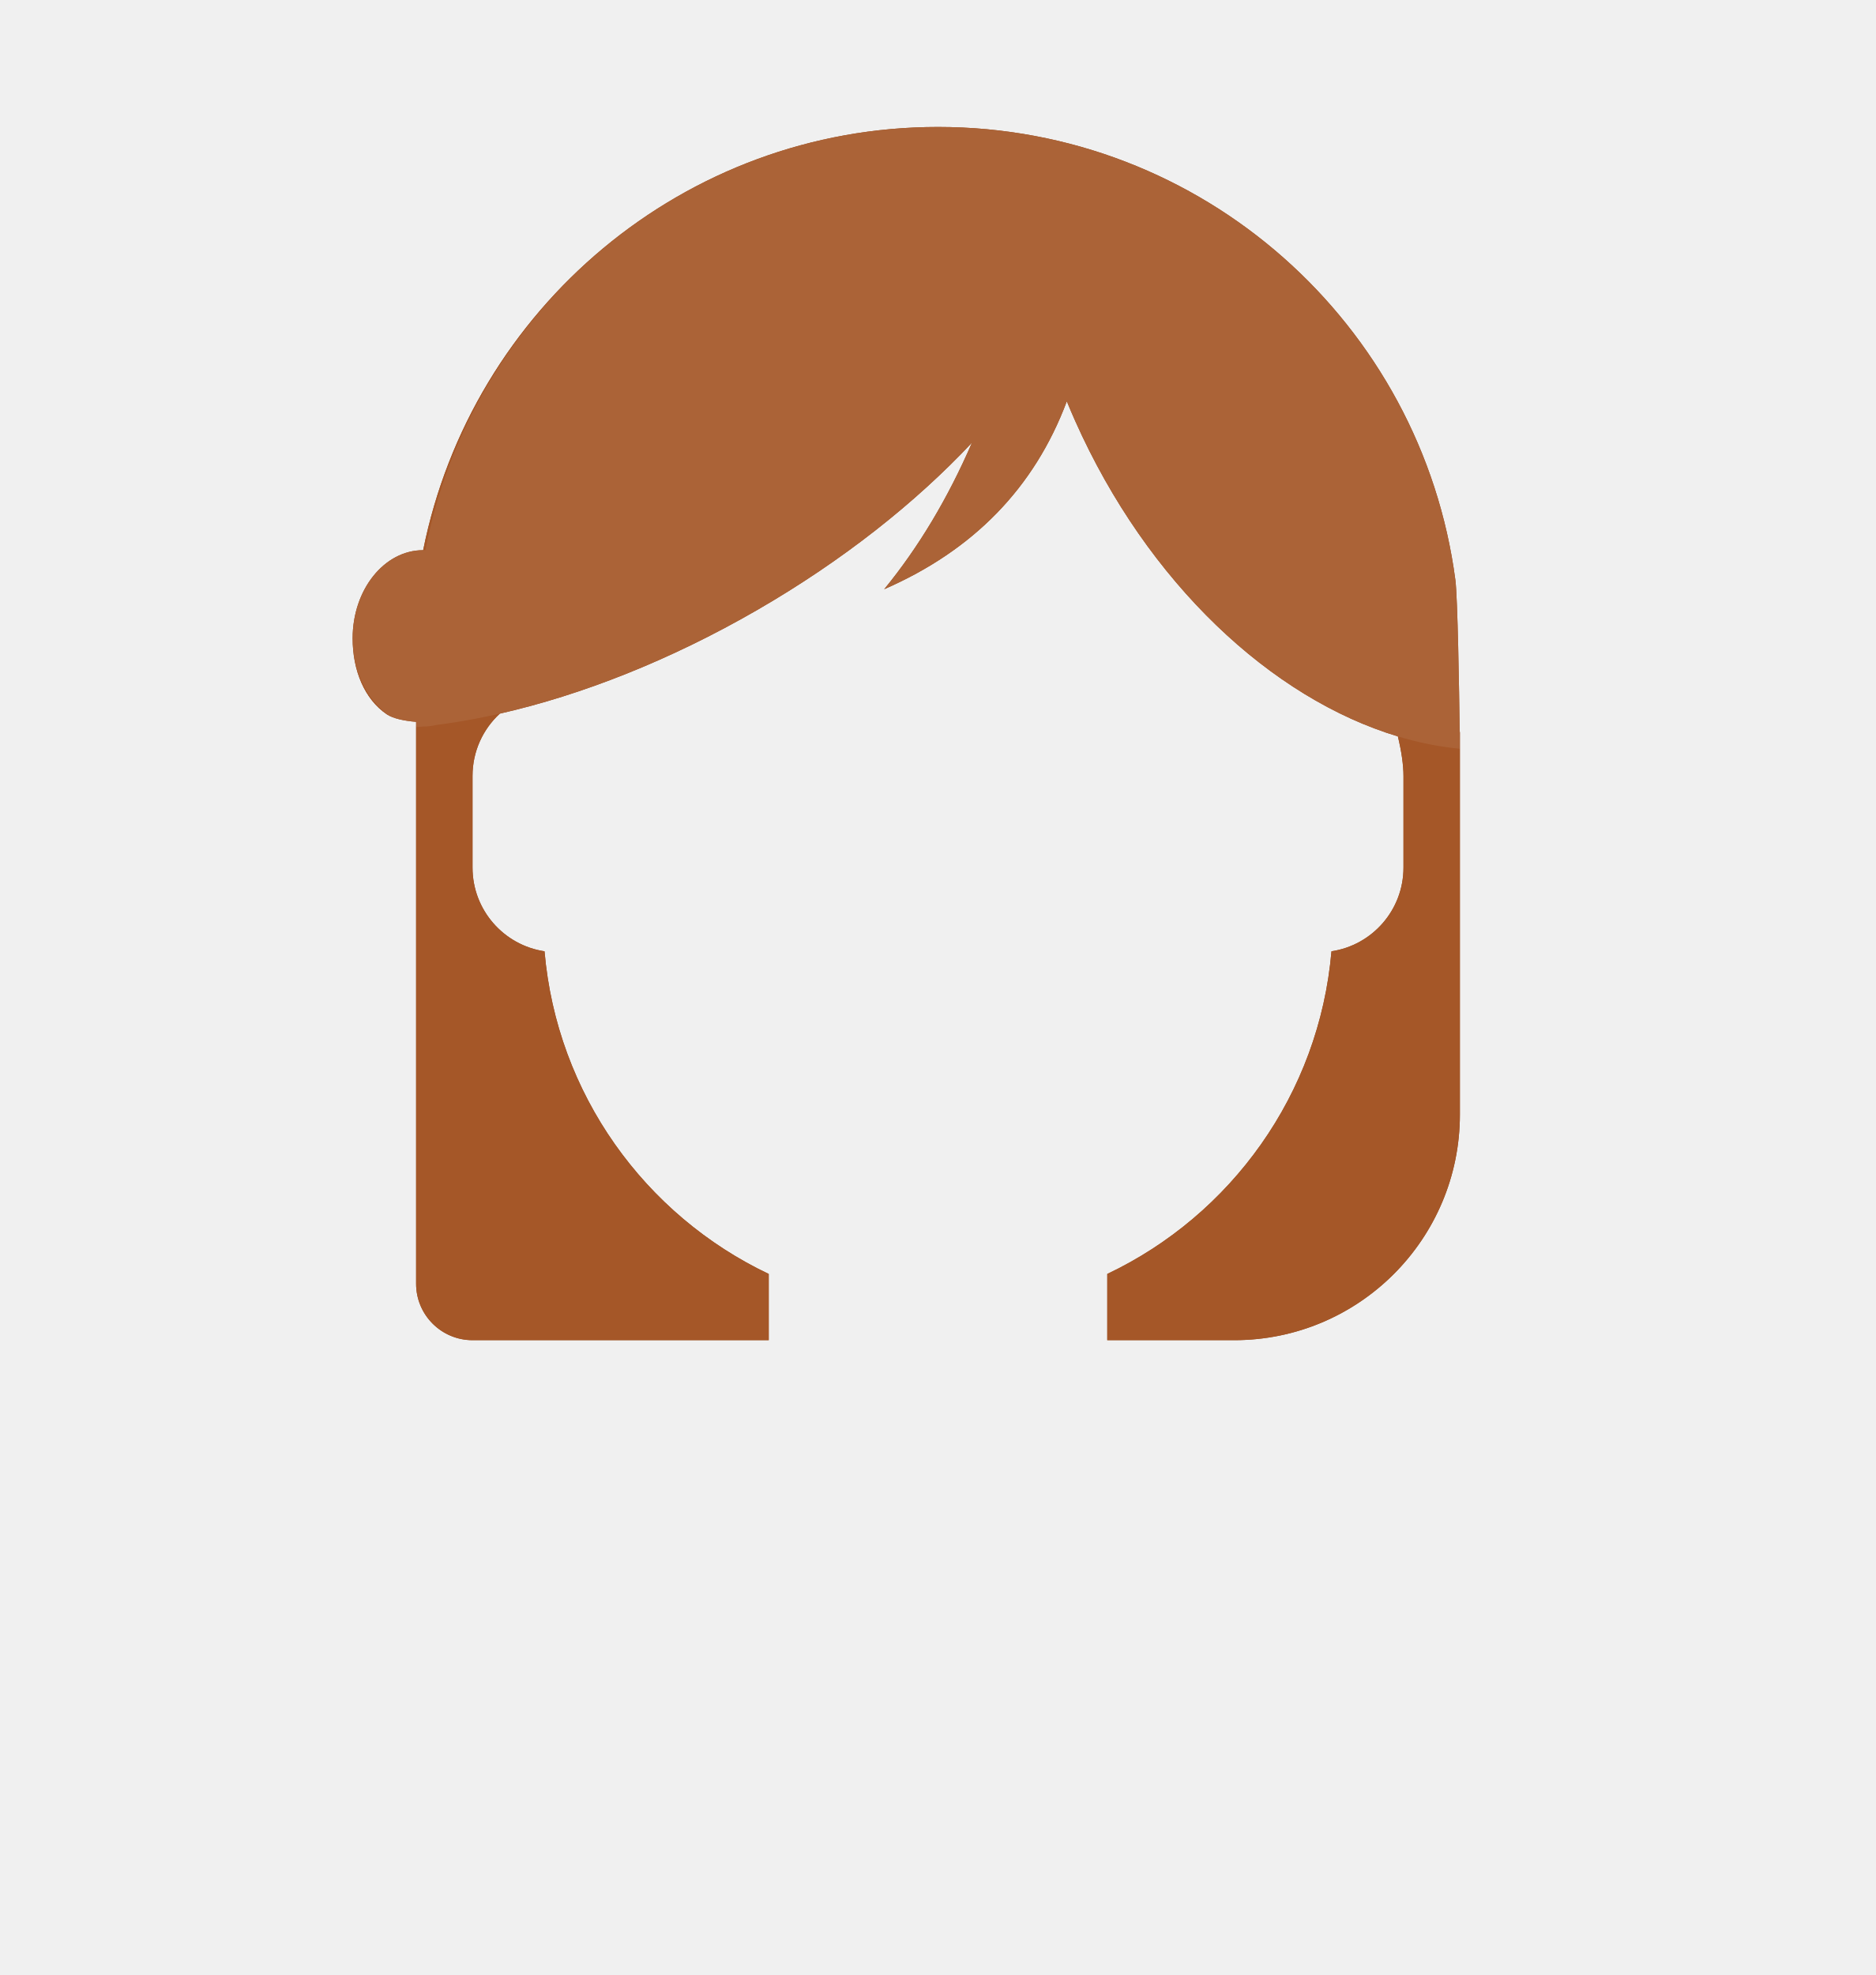
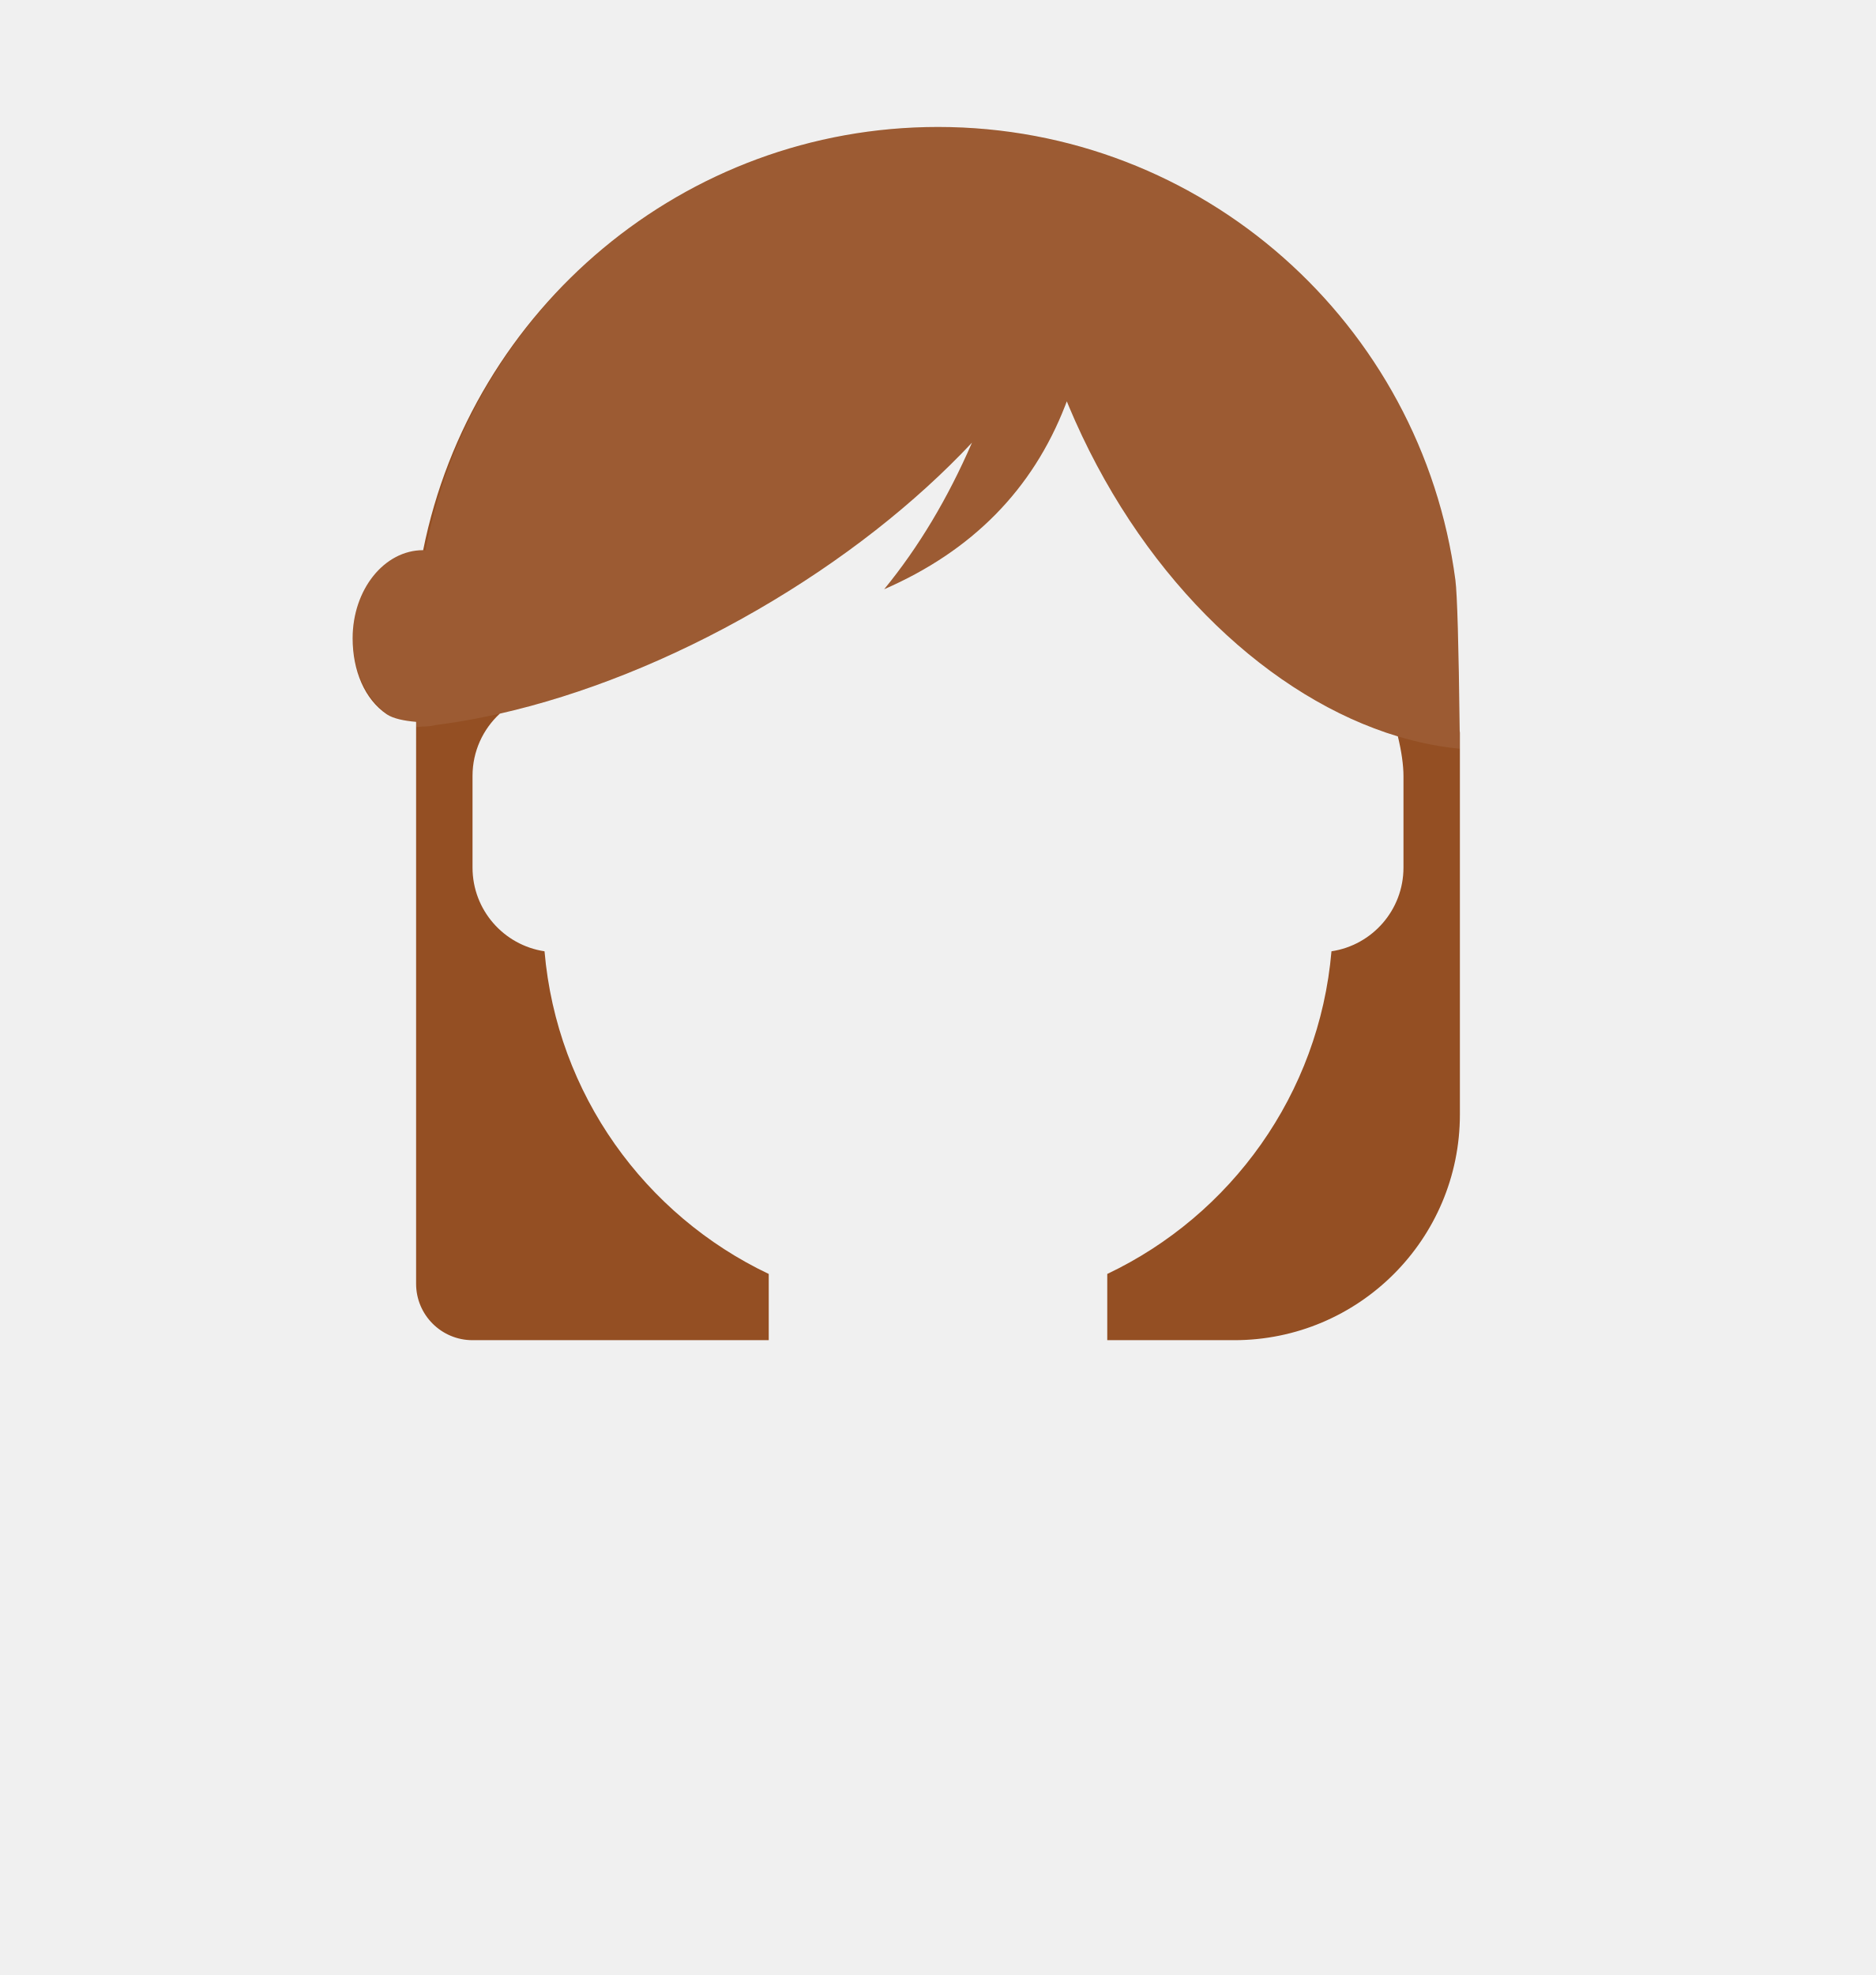
- <svg xmlns="http://www.w3.org/2000/svg" xmlns:xlink="http://www.w3.org/1999/xlink" width="266px" height="280px" viewbox="0 0 266 280" version="1.1">
+ <svg xmlns="http://www.w3.org/2000/svg" xmlns:xlink="http://www.w3.org/1999/xlink" width="266px" height="280px" viewBox="0 0 266 280" version="1.1">
  <defs>
-     <path d="M0 72.5C0 77.051 1.695 81.143 4.853 83.273C5.758 83.883 7.324 84.198 9 84.34L9 164C9 168.418 12.582 172 17 172L59 172L59 162.611C41.469 154.283 28.952 137.115 27.209 116.867C21.431 116.002 17 111.019 17 105L17 92C17 88.509 18.49 85.367 20.869 83.174C32.409 80.555 44.971 75.638 57.342 68.495C69.473 61.491 79.844 53.258 87.821 44.752Q82.681 56.614 75.372 65.535Q94.385 57.251 101.264 38.896C101.641 39.818 102.035 40.739 102.444 41.658C112.7 64.693 130.318 81.019 148.206 86.403C148.719 88.513 149 90.484 149 92L149 105C149 111.019 144.569 116.002 138.791 116.867C137.048 137.115 124.531 154.283 107 162.611L107 172L125 172C142.673 172 157 157.673 157 140L157 85.875C157 85.805 156.99 85.713 156.969 85.601C156.896 79.96 156.69 66.728 156.36 64.226C151.577 27.976 120.556 0 83 0C46.915 0 16.863 25.828 10 60C4.477 60 0 65.596 0 72.5Z" transform="translate(50 18)" id="path_1" />
-     <clipPath id="mask_1">
-       <use xlink:href="#path_1" />
-     </clipPath>
+     <path d="M133,18 C170.556,18 201.577,45.976 206.36,82.226 C206.624,84.224 206.828,91.357 206.972,103.624 C206.991,103.729 207,103.811 207,103.875 L207,158 L207,158 C207,175.673 192.673,190 175,190 L157,190 L157,180.611 C174.531,172.283 187.048,155.115 188.791,134.867 C194.569,134.002 199,129.019 199,123 L199,110 C199,108.484 198.719,106.513 198.206,104.403 C180.318,99.019 162.7,82.693 152.444,59.658 C152.171,59.045 151.906,58.432 151.647,57.818 L151.263,56.897 L151.042,57.476 C146.403,69.413 137.846,78.1 125.372,83.535 C130.245,77.588 134.394,70.66 137.821,62.752 C129.844,71.258 119.473,79.491 107.342,86.495 C94.971,93.637 82.409,98.555 70.87,101.174 C68.491,103.366 67,106.509 67,110 L67,123 C67,129.019 71.431,134.002 77.209,134.867 C78.952,155.115 91.469,172.283 109,180.611 L109,190 L67,190 C62.582,190 59,186.418 59,182 L59.001,102.34 C57.324,102.198 55.758,101.883 54.853,101.273 C51.695,99.143 50,95.051 50,90.5 C50,83.596 54.477,78 60,78 C66.863,43.828 96.915,18 133,18 Z" id="path-1" />
  </defs>
-   <g id="TopLong-HairLong-but-not-too-long">
+   <g id="Top/Long-Hair/Long-but-not-too-long" stroke="none" stroke-width="1" fill="none" fill-rule="evenodd">
    <g id="Behind">
-       <path d="M0 72.5C0 77.051 1.695 81.143 4.853 83.273C5.758 83.883 7.324 84.198 9 84.34L9 164C9 168.418 12.582 172 17 172L59 172L59 162.611C41.469 154.283 28.952 137.115 27.209 116.867C21.431 116.002 17 111.019 17 105L17 92C17 88.509 18.49 85.367 20.869 83.174C32.409 80.555 44.971 75.638 57.342 68.495C69.473 61.491 79.844 53.258 87.821 44.752Q82.681 56.614 75.372 65.535Q94.385 57.251 101.264 38.896C101.641 39.818 102.035 40.739 102.444 41.658C112.7 64.693 130.318 81.019 148.206 86.403C148.719 88.513 149 90.484 149 92L149 105C149 111.019 144.569 116.002 138.791 116.867C137.048 137.115 124.531 154.283 107 162.611L107 172L125 172C142.673 172 157 157.673 157 140L157 85.875C157 85.805 156.99 85.713 156.969 85.601C156.896 79.96 156.69 66.728 156.36 64.226C151.577 27.976 120.556 0 83 0C46.915 0 16.863 25.828 10 60C4.477 60 0 65.596 0 72.5Z" transform="translate(50 18)" id="Combined-Shape" fill="#944F23" fill-rule="evenodd" stroke="none" />
-       <g clip-path="url(#mask_1)">
-         <g id="Hair-Color">
-           <path d="M0 0L266 0L266 280L0 280L0 0Z" id="Color" fill="#A55728" fill-rule="evenodd" stroke="none" />
-         </g>
+       <mask id="mask-2" fill="white">
+         <use xlink:href="#path-1" />
+       </mask>
+       <use id="Combined-Shape" fill="#944F23" xlink:href="#path-1" />
+       <g id="Hair-Color" mask="url(#mask-2)" fill="">
+         <rect id="Color" x="0" y="0" width="266" height="280" />
      </g>
    </g>
-     <g id="Top" transform="translate(50 18)" opacity="0.44">
-       <path d="M102.444 41.658C114.382 68.471 136.296 86.195 157 88.151L157 74C157 33.131 123.869 0 83 0C46.915 0 16.863 25.828 10.321 60.006C10.215 60.002 10.107 60 10 60C4.477 60 0 65.596 0 72.5C0 78.982 3.947 84.311 9 84.938L9 85.093C9.316 85.064 9.634 85.033 9.953 85C9.968 85 9.984 85 10 85C10.649 85 11.284 84.923 11.899 84.775C25.711 83.014 41.679 77.538 57.342 68.495C69.473 61.491 79.844 53.258 87.821 44.752Q82.681 56.614 75.372 65.535Q94.385 57.251 101.264 38.896C101.641 39.818 102.035 40.739 102.444 41.658Z" id="Combined-Shape" fill="#FFFFFF" fill-opacity="0.161" fill-rule="evenodd" stroke="none" />
+     <g id="Top" opacity="0.44" transform="translate(50, 18)" fill="#FFFFFF" fill-opacity="0.16">
+       <path d="M83,0 C123.869,0 157,33.131 157,74 L157,88.151 C136.296,86.194 114.382,68.471 102.444,41.658 C102.035,40.739 101.641,39.818 101.264,38.896 C96.678,51.132 88.047,60.012 75.372,65.535 C80.245,59.588 84.394,52.66 87.821,44.752 C79.844,53.258 69.473,61.491 57.342,68.495 C41.678,77.539 25.709,83.015 11.896,84.775 C11.282,84.923 10.648,85 10,85 C9.982,85 9.965,85 9.947,85 C9.63,85.033 9.314,85.064 9,85.093 L8.999,84.938 C3.946,84.311 0,78.981 0,72.5 C0,65.596 4.477,60 10,60 C10.108,60 10.216,60.002 10.323,60.006 C16.862,25.828 46.915,0 83,0 Z" id="Combined-Shape" />
    </g>
-     <g id="Facial-Hair" transform="translate(49 72)" />
-     <g id="Accessory" transform="translate(62 85)" />
+     <g id="Facial-Hair" transform="translate(49, 72)" />
+     <g id="Accessory" transform="translate(62, 85)" />
  </g>
</svg>
